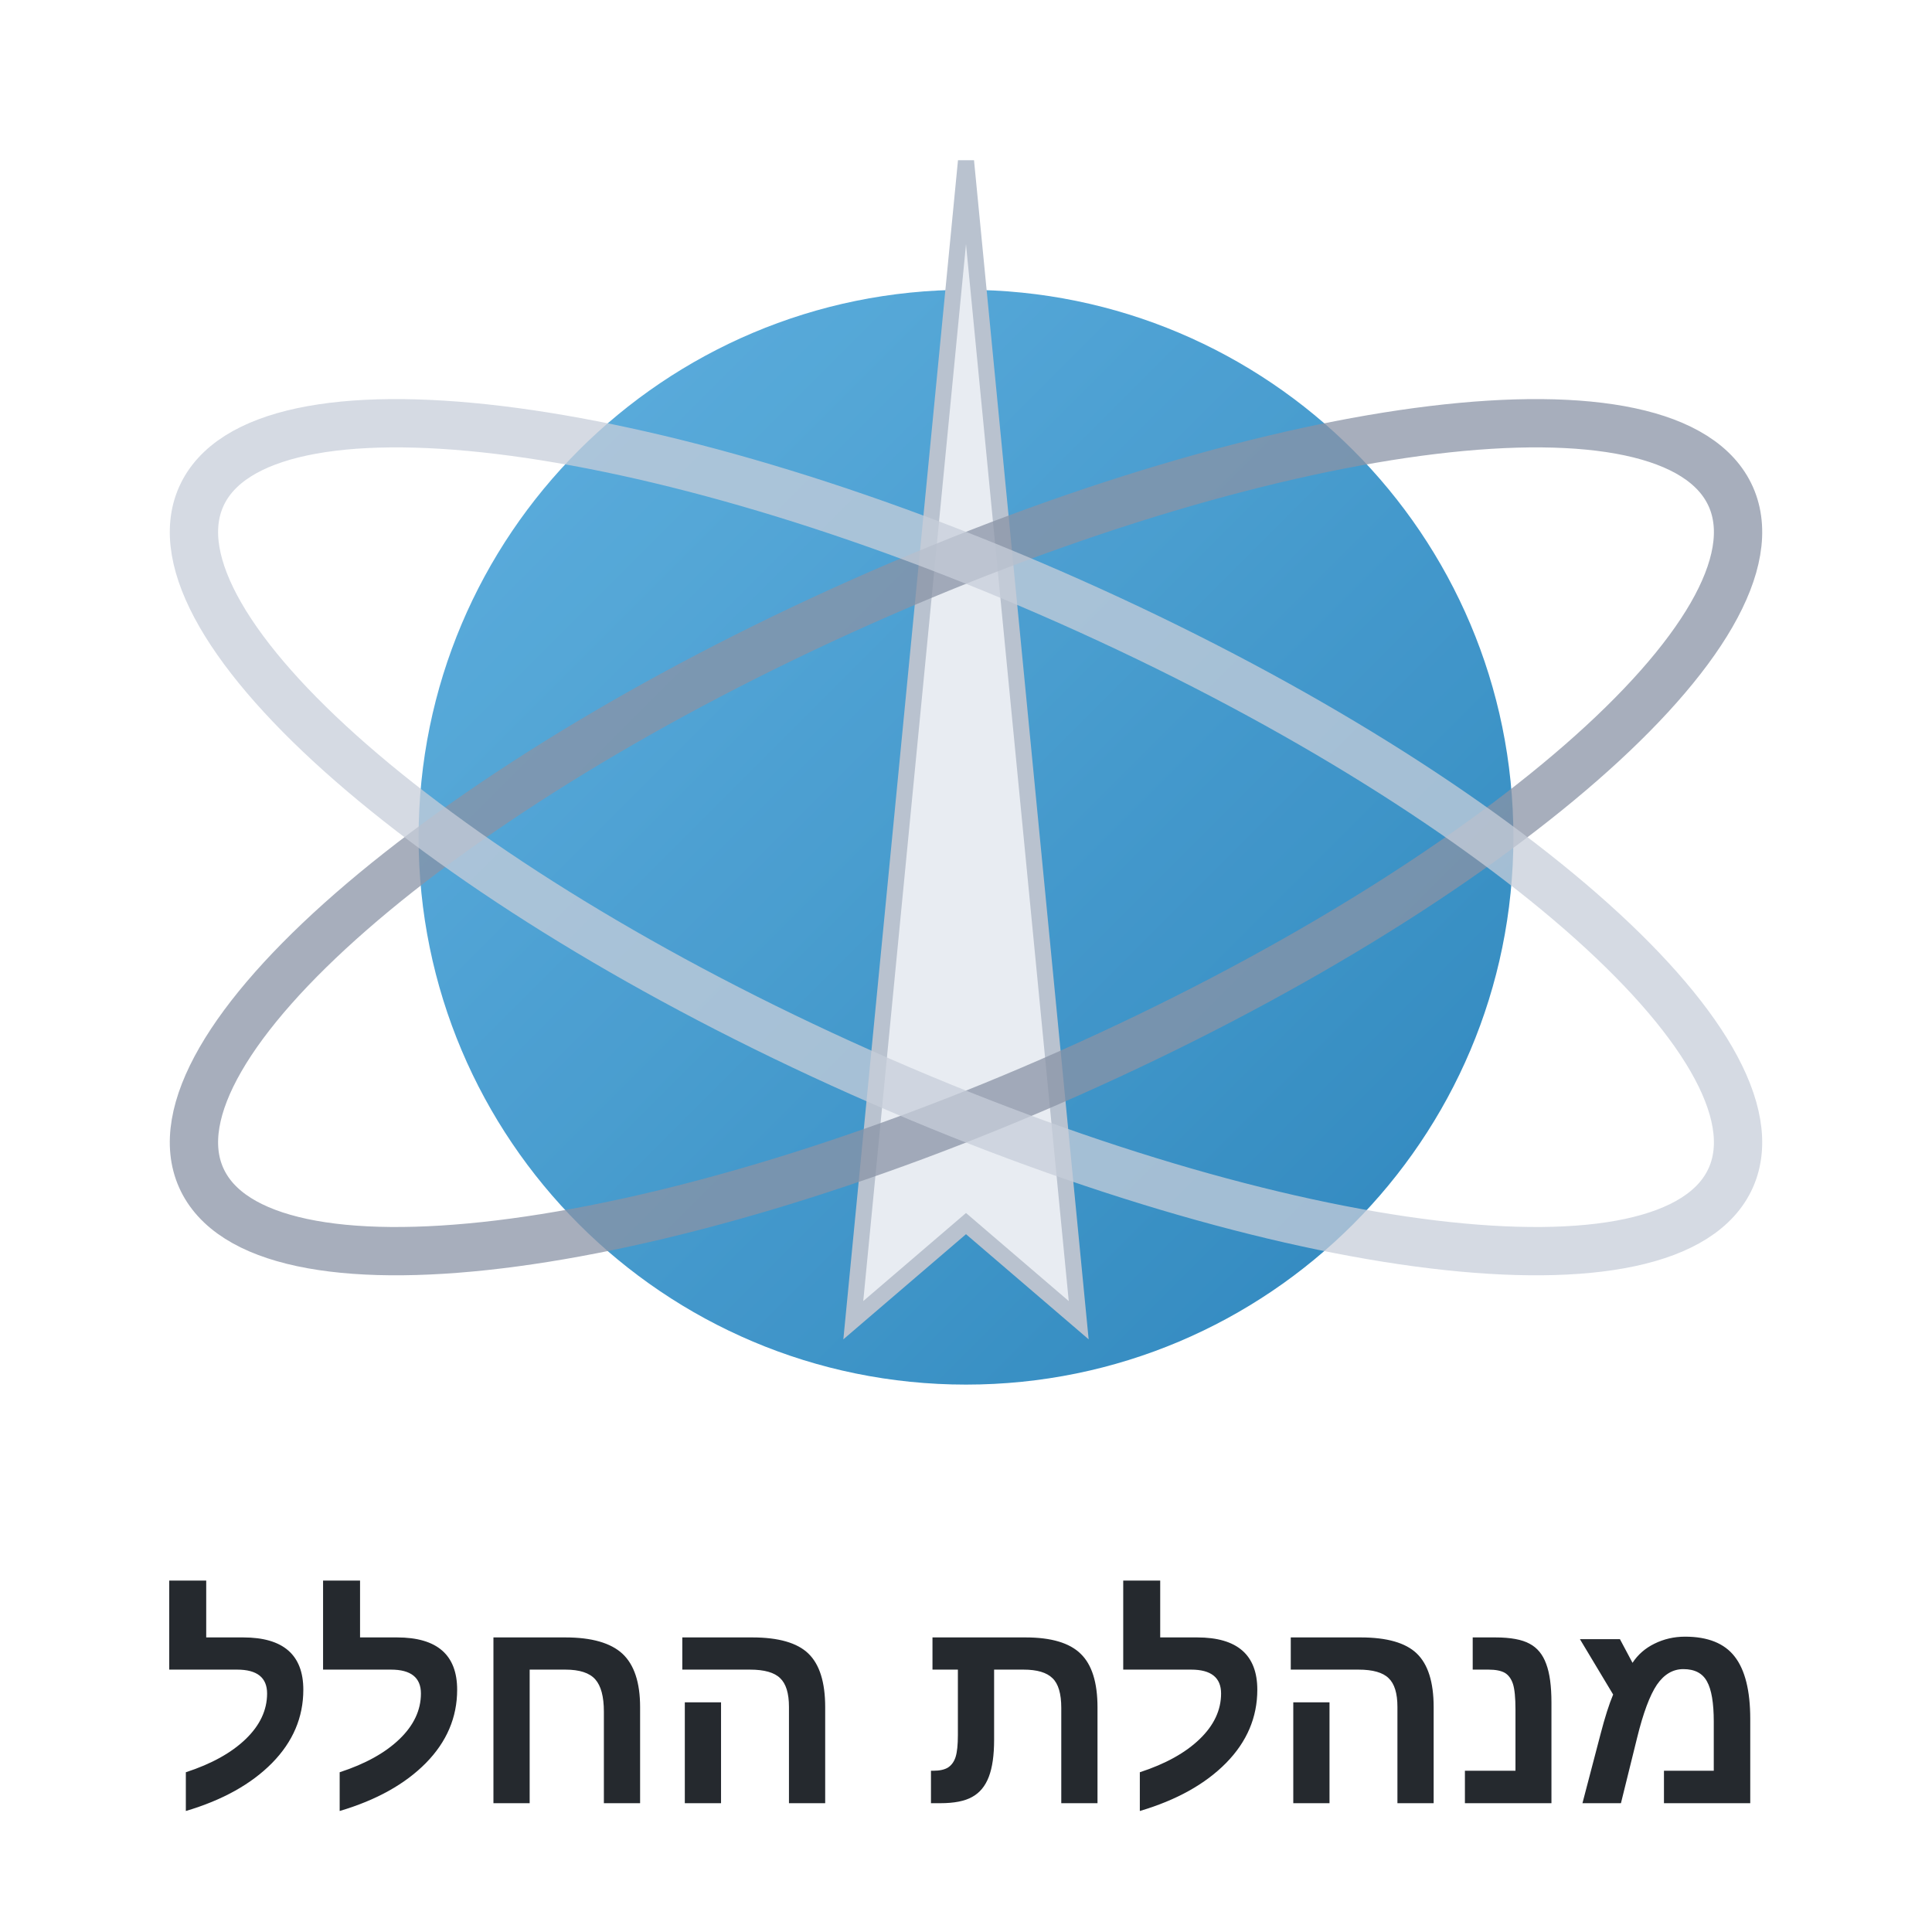
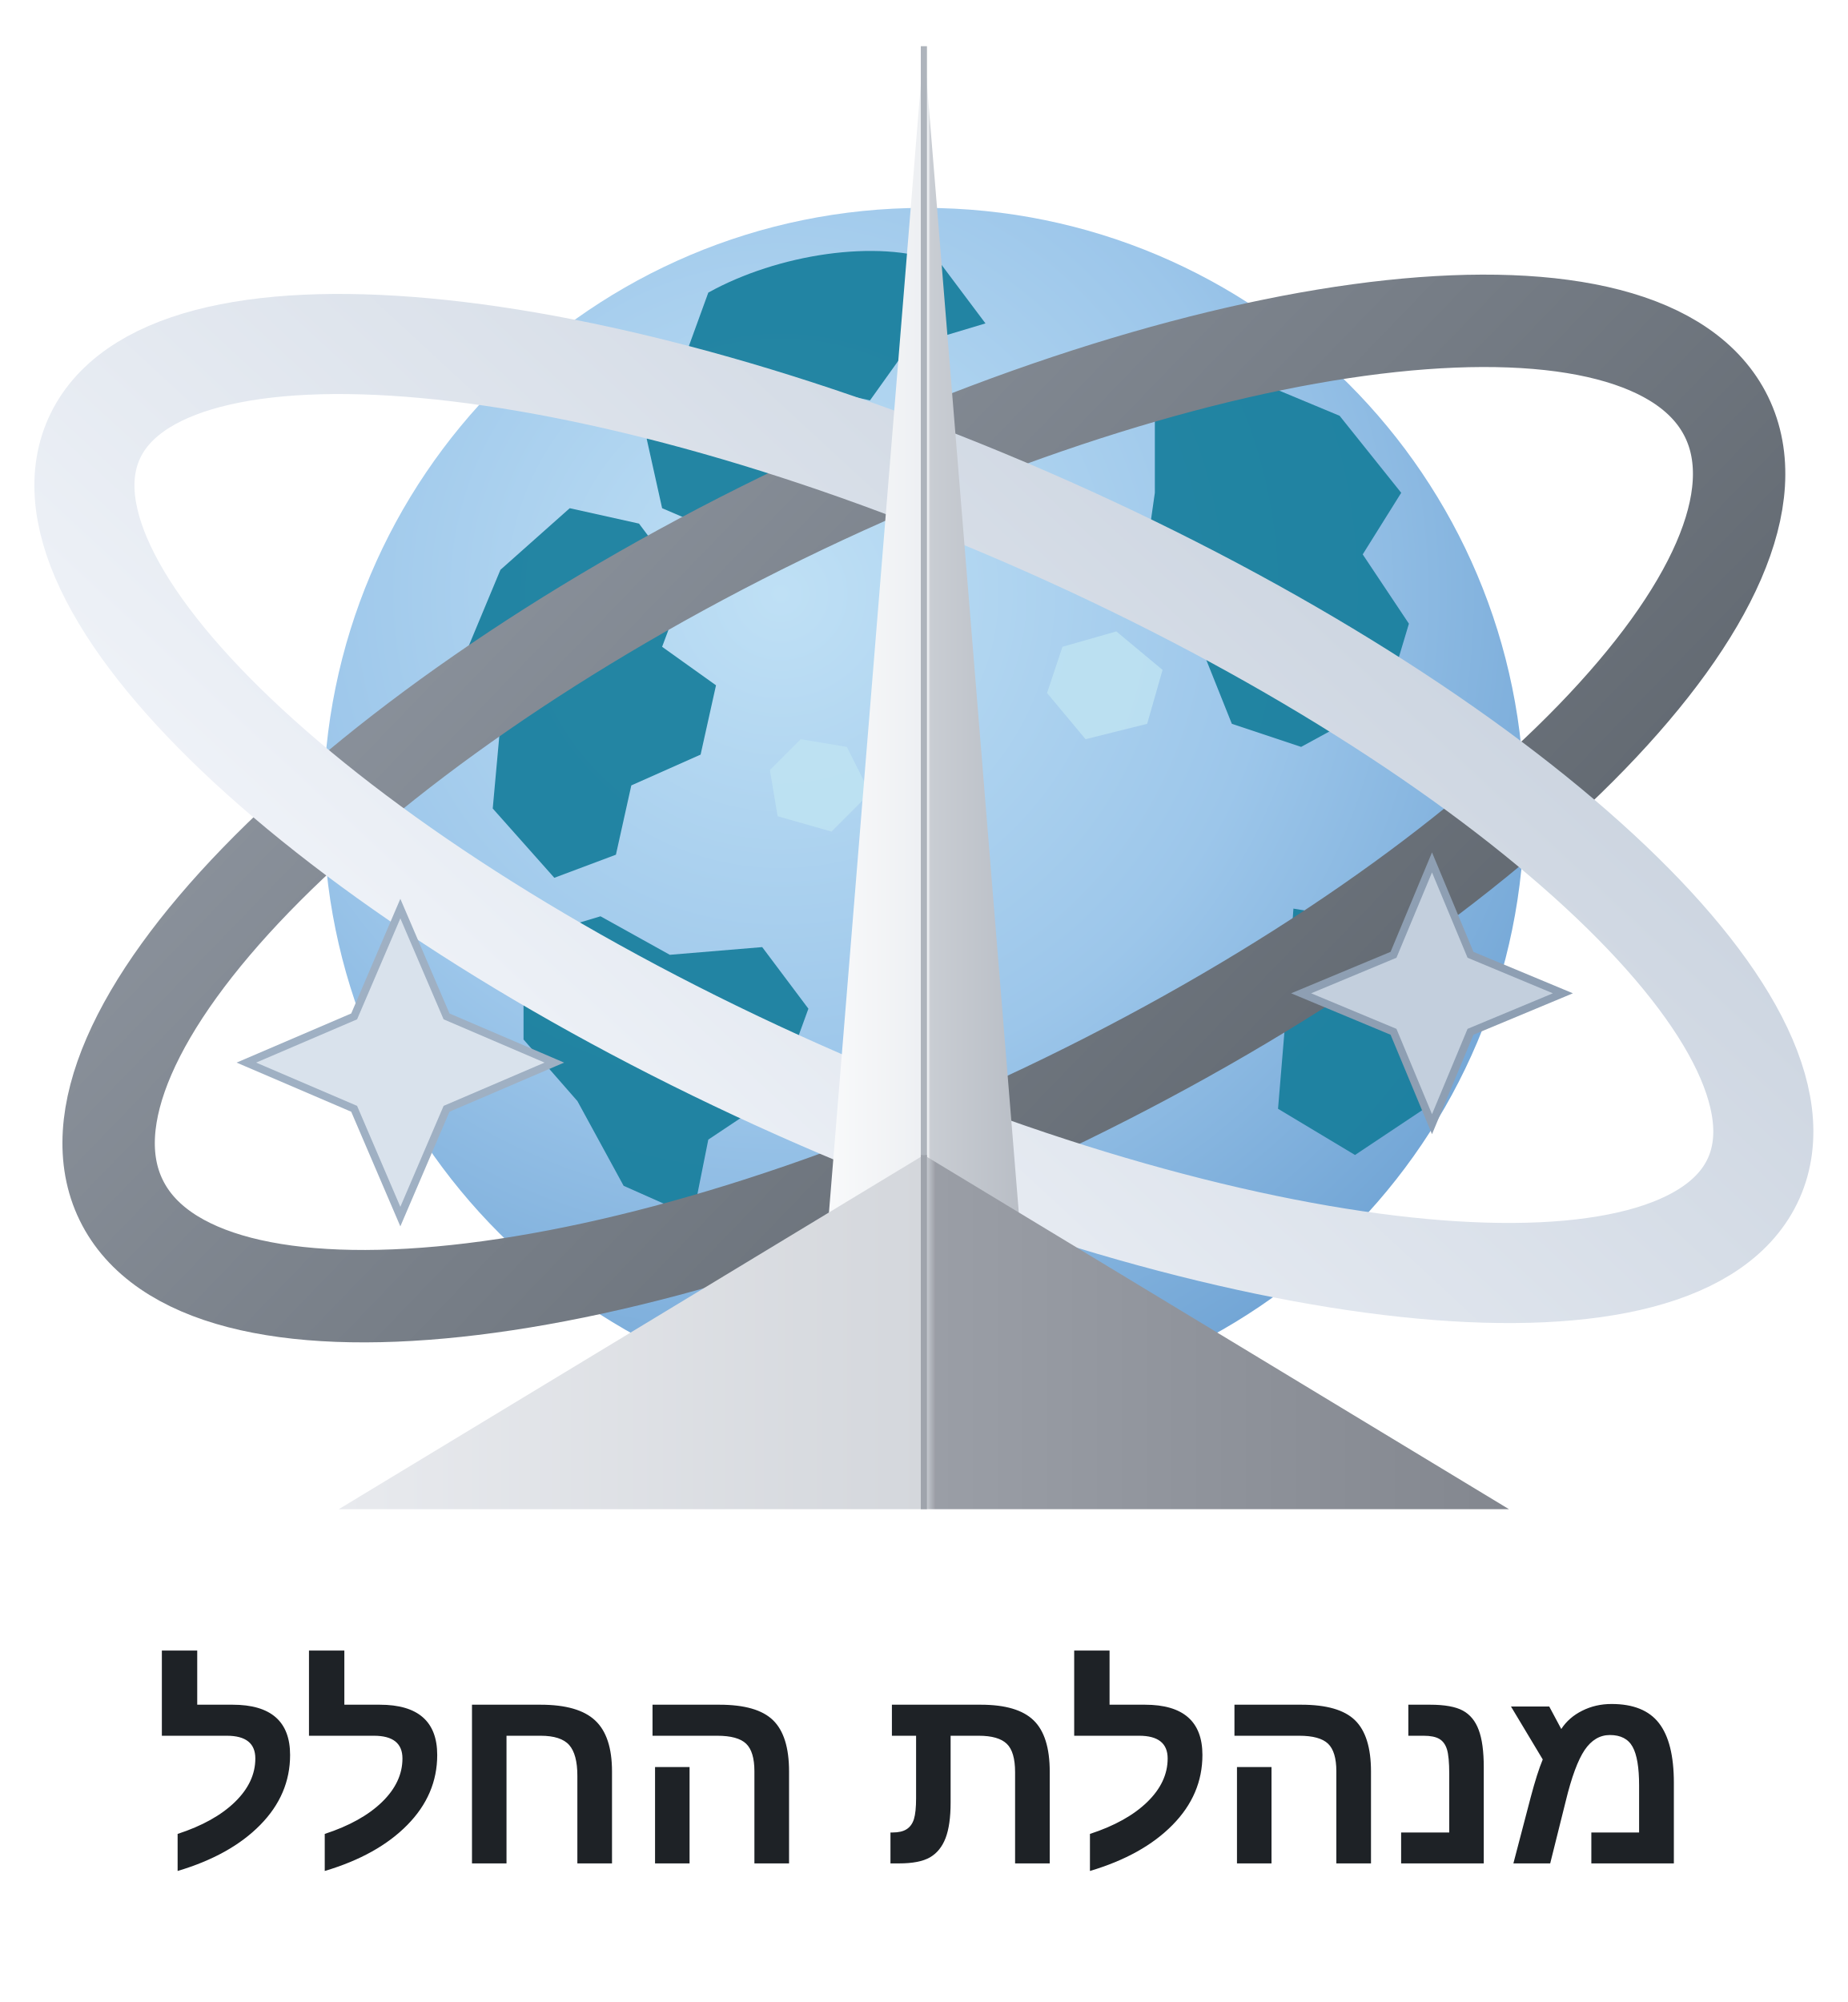
- <svg xmlns="http://www.w3.org/2000/svg" viewBox="0 0 120 120" role="img" aria-label="מנהלת החלל">
+ <svg xmlns="http://www.w3.org/2000/svg" viewBox="0 0 240 260" role="img" aria-label="מנהלת החלל">
  <defs>
-     <linearGradient id="g1" x1="0" y1="0" x2="1" y2="1">
-       <stop offset="0" stop-color="#4FA8DC" />
-       <stop offset="1" stop-color="#1779B5" />
+     <radialGradient id="hg-ocean" cx="38%" cy="32%" r="75%">
+       <stop offset="0" stop-color="#BFE0F5" />
+       <stop offset=".55" stop-color="#9CC6EA" />
+       <stop offset="1" stop-color="#6FA3D4" />
+     </radialGradient>
+     <linearGradient id="hg-ringL" x1="0" y1="1" x2="1" y2="0">
+       <stop offset="0" stop-color="#F2F5FA" />
+       <stop offset="1" stop-color="#C9D2DE" />
+     </linearGradient>
+     <linearGradient id="hg-ringD" x1="0" y1="0" x2="1" y2="1">
+       <stop offset="0" stop-color="#8E959F" />
+       <stop offset="1" stop-color="#5F666E" />
+     </linearGradient>
+     <linearGradient id="hg-rocket" x1="0" y1="0" x2="1" y2="0">
+       <stop offset="0" stop-color="#FAFBFC" />
+       <stop offset=".52" stop-color="#EDEFF2" />
+       <stop offset=".53" stop-color="#C9CDD3" />
+       <stop offset="1" stop-color="#B7BCC4" />
+     </linearGradient>
+     <linearGradient id="hg-base" x1="0" y1="0" x2="1" y2="0">
+       <stop offset="0" stop-color="#E8EAEE" />
+       <stop offset=".5" stop-color="#D4D7DC" />
+       <stop offset=".51" stop-color="#9A9EA6" />
+       <stop offset="1" stop-color="#83878F" />
    </linearGradient>
  </defs>
-   <circle cx="60" cy="52" r="34" fill="url(#g1)" opacity=".9" />
-   <path d="M60 10 L67 82 L60 76 L53 82 Z" fill="#E8ECF2" stroke="#B9C2CF" stroke-width="1" />
-   <ellipse cx="60" cy="52" rx="52" ry="16" fill="none" stroke="#8A93A5" stroke-width="3" transform="rotate(-24 60 52)" opacity=".75" />
-   <ellipse cx="60" cy="52" rx="52" ry="16" fill="none" stroke="#C7CEDA" stroke-width="3" transform="rotate(24 60 52)" opacity=".75" />
-   <text x="60" y="112" text-anchor="middle" font-family="Assistant,Arial" font-size="17" font-weight="800" fill="#25292E">מנהלת החלל</text>
+   <circle cx="120" cy="105" r="78" fill="url(#hg-ocean)" />
+   <g fill="#177E9C" opacity=".92">
+     <path d="M92 38c9-5 22-7 30-4l6 8-10 3-5 7-9-2-6 6 3 7-8 6-7-3-2-9 4-8z" />
+     <path d="M74 66l9 2 6 8-3 8 7 5-2 9-9 4-2 9-8 3-8-9 1-11-5-8 5-12z" />
+     <path d="M68 122l10-3 9 5 12-1 6 8-4 11-9 6-2 10-9-4-6-11-7-8z" />
+     <path d="M150 52l12-3 12 5 8 10-5 8 6 9-3 10-11 6-9-3-4-10-8-6 2-14z" />
+     <path d="M168 118l12 2 10 10-2 12-12 8-10-6 1-12z" />
+     <path d="M118 150l10 4 4 9-8 8-11-3-2-9z" />
+   </g>
+   <g fill="#BEE3F2" opacity=".85">
+     <path d="M138 84l7-2 6 5-2 7-8 2-5-6z" />
+     <path d="M104 96l6 1 3 6-5 5-7-2-1-6z" />
+   </g>
+   <g transform="rotate(-26 120 105)">
+     <path d="M120 62 a118 44 0 0 1 0 86 a118 44 0 0 1 0 -86 m0 12 a104 32 0 0 0 0 62 a104 32 0 0 0 0 -62" fill="none" />
+     <ellipse cx="120" cy="105" rx="116" ry="42" fill="none" stroke="url(#hg-ringD)" stroke-width="12" />
+   </g>
+   <g transform="rotate(24 120 105)">
+     <ellipse cx="120" cy="105" rx="118" ry="40" fill="none" stroke="url(#hg-ringL)" stroke-width="13" />
+   </g>
+   <g fill="#D9E2EC" stroke="#9FB0C3" stroke-width="1">
+     <path d="M52 118 l6 14 14 6 -14 6 -6 14 -6 -14 -14 -6 14 -6z" />
+   </g>
+   <g fill="#C3CFDD" stroke="#8E9FB3" stroke-width="1">
+     <path d="M186 112 l5 12 12 5 -12 5 -5 12 -5 -12 -12 -5 12 -5z" />
+   </g>
+   <path d="M120 6 L134 178 L106 178 Z" fill="url(#hg-rocket)" />
+   <path d="M120 6 L120 178" stroke="#AEB4BC" stroke-width=".8" />
+   <path d="M120 150 L196 196 L44 196 Z" fill="url(#hg-base)" />
+   <path d="M120 150 L120 196" stroke="#9FA4AC" stroke-width=".8" />
+   <text x="120" y="242" text-anchor="middle" font-family="Assistant,'Segoe UI',Arial,sans-serif" font-size="34" font-weight="800" fill="#1E2226">מנהלת החלל</text>
</svg>
